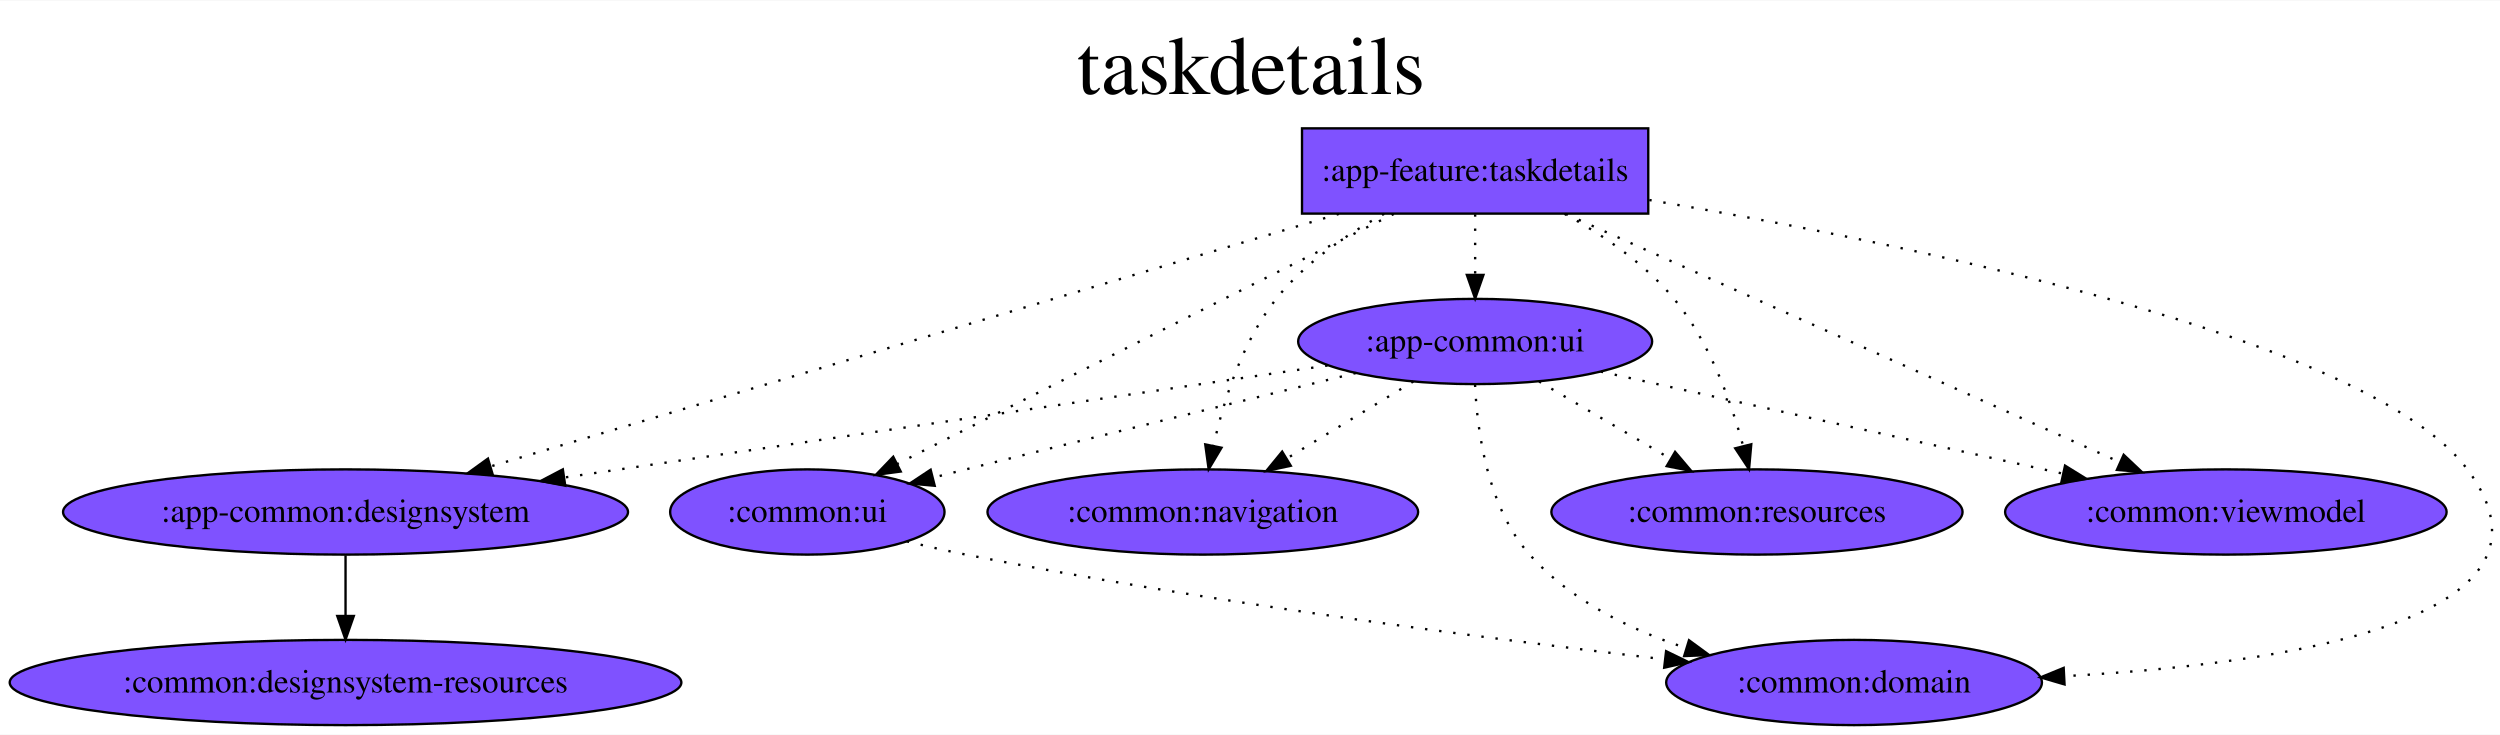
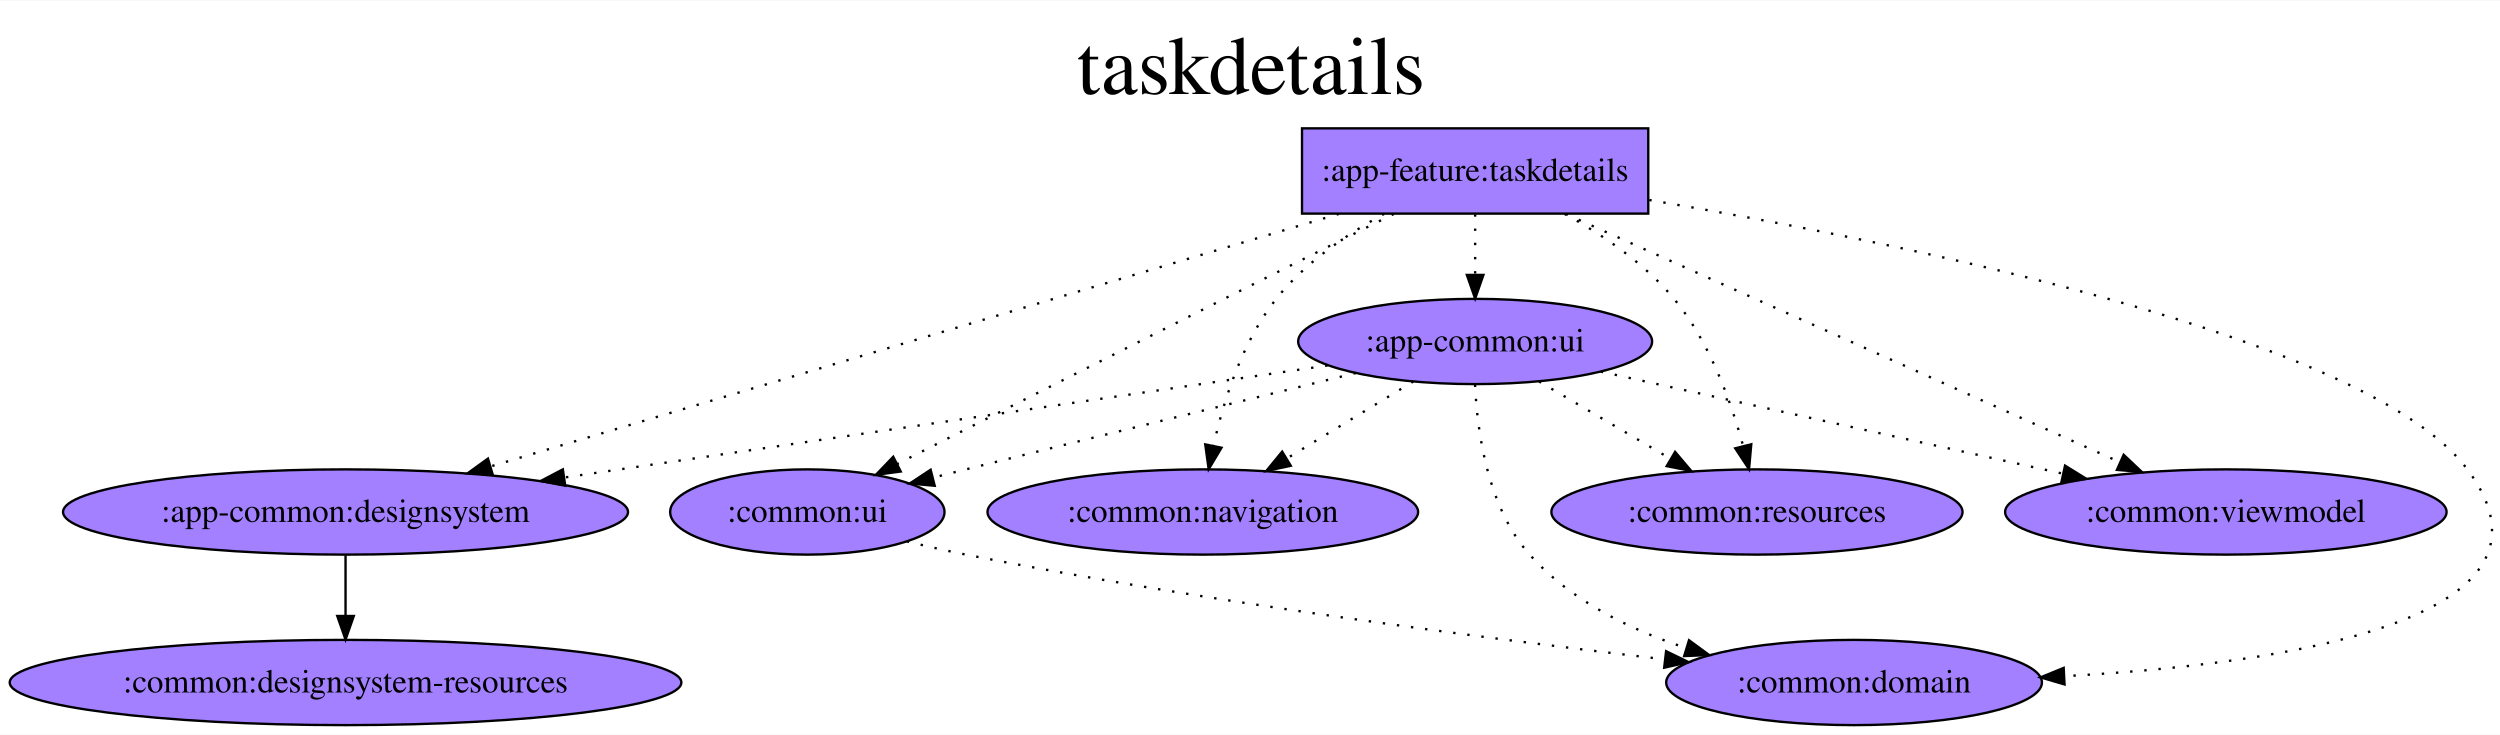
<svg xmlns="http://www.w3.org/2000/svg" width="1467px" height="431px" viewBox="0.00 0.00 1056.51 310.00">
  <g id="graph0" class="graph" transform="scale(1.000792 1.000792) rotate(0.0) translate(4.0 306.0)">
    <polygon fill="white" stroke="transparent" points="-4,4 -4,-306 1052.51,-306 1052.51,4 -4,4" />
    <text text-anchor="middle" x="524.25" y="-266.5" font-family="Times,serif" font-size="35.00">taskdetails
        </text>
    <g id="node1" class="node">
-       <polygon fill="#7f52ff" stroke="black" points="692.01,-252 545.8,-252 545.8,-216 692.01,-216 692.01,-252" />
+       <polygon fill="#A280FF" stroke="black" points="692.01,-252 545.8,-252 545.8,-216 692.01,-216 692.01,-252" />
      <text text-anchor="middle" x="618.91" y="-229.8" font-family="Times,serif" font-size="14.00">:app-feature:taskdetails
            </text>
    </g>
    <g id="node2" class="node">
-       <ellipse fill="#7f52ff" stroke="black" cx="141.91" cy="-90" rx="119.28" ry="18" />
+       <ellipse fill="#A280FF" stroke="black" cx="141.91" cy="-90" rx="119.28" ry="18" />
      <text text-anchor="middle" x="141.91" y="-85.8" font-family="Times,serif" font-size="14.00">:app-common:designsystem
            </text>
    </g>
    <g id="edge1" class="edge">
      <path fill="none" stroke="black" stroke-dasharray="1,5" d="M561.37,-215.87C470.88,-188.93 296.07,-136.89 203.27,-109.27" />
      <polygon fill="black" stroke="black" points="204.04,-105.85 193.46,-106.35 202.05,-112.55 204.04,-105.85" />
    </g>
    <g id="node4" class="node">
-       <ellipse fill="#7f52ff" stroke="black" cx="618.91" cy="-162" rx="74.74" ry="18" />
+       <ellipse fill="#A280FF" stroke="black" cx="618.91" cy="-162" rx="74.74" ry="18" />
      <text text-anchor="middle" x="618.91" y="-157.8" font-family="Times,serif" font-size="14.00">:app-common:ui
            </text>
    </g>
    <g id="edge2" class="edge">
      <path fill="none" stroke="black" stroke-dasharray="1,5" d="M618.91,-215.7C618.91,-207.98 618.91,-198.71 618.91,-190.11" />
      <polygon fill="black" stroke="black" points="622.41,-190.1 618.91,-180.1 615.41,-190.1 622.41,-190.1" />
    </g>
    <g id="node5" class="node">
-       <ellipse fill="#7f52ff" stroke="black" cx="778.91" cy="-18" rx="79.34" ry="18" />
+       <ellipse fill="#A280FF" stroke="black" cx="778.91" cy="-18" rx="79.34" ry="18" />
      <text text-anchor="middle" x="778.91" y="-13.8" font-family="Times,serif" font-size="14.00">:common:domain
            </text>
    </g>
    <g id="edge3" class="edge">
      <path fill="none" stroke="black" stroke-dasharray="1,5" d="M692.45,-221.74C801.2,-203.42 996.52,-163.54 1037.91,-108 1085.42,-44.24 960.33,-25.81 867.87,-20.68" />
      <polygon fill="black" stroke="black" points="867.79,-17.18 857.62,-20.16 867.43,-24.17 867.79,-17.18" />
    </g>
    <g id="node6" class="node">
-       <ellipse fill="#7f52ff" stroke="black" cx="503.91" cy="-90" rx="90.93" ry="18" />
+       <ellipse fill="#A280FF" stroke="black" cx="503.91" cy="-90" rx="90.93" ry="18" />
      <text text-anchor="middle" x="503.91" y="-85.8" font-family="Times,serif" font-size="14.00">:common:navigation
            </text>
    </g>
    <g id="edge4" class="edge">
      <path fill="none" stroke="black" stroke-dasharray="1,5" d="M580.48,-215.91C564.5,-207.15 546.92,-195.12 534.91,-180 520.56,-161.95 512.62,-136.81 508.37,-117.85" />
      <polygon fill="black" stroke="black" points="511.8,-117.14 506.38,-108.04 504.94,-118.53 511.8,-117.14" />
    </g>
    <g id="node7" class="node">
-       <ellipse fill="#7f52ff" stroke="black" cx="737.91" cy="-90" rx="86.82" ry="18" />
+       <ellipse fill="#A280FF" stroke="black" cx="737.91" cy="-90" rx="86.82" ry="18" />
      <text text-anchor="middle" x="737.91" y="-85.8" font-family="Times,serif" font-size="14.00">:common:resources
            </text>
    </g>
    <g id="edge5" class="edge">
      <path fill="none" stroke="black" stroke-dasharray="1,5" d="M656.63,-215.92C672.66,-207.1 690.48,-195.01 702.91,-180 717.82,-161.98 726.92,-136.83 732.09,-117.86" />
      <polygon fill="black" stroke="black" points="735.51,-118.6 734.57,-108.05 728.73,-116.89 735.51,-118.6" />
    </g>
    <g id="node8" class="node">
-       <ellipse fill="#7f52ff" stroke="black" cx="935.91" cy="-90" rx="93.22" ry="18" />
+       <ellipse fill="#A280FF" stroke="black" cx="935.91" cy="-90" rx="93.22" ry="18" />
      <text text-anchor="middle" x="935.91" y="-85.8" font-family="Times,serif" font-size="14.00">:common:viewmodel
            </text>
    </g>
    <g id="edge7" class="edge">
      <path fill="none" stroke="black" stroke-dasharray="1,5" d="M657.14,-215.87C716.04,-189.49 828.67,-139.04 891.23,-111.01" />
      <polygon fill="black" stroke="black" points="892.76,-114.16 900.46,-106.88 889.9,-107.77 892.76,-114.16" />
    </g>
    <g id="node9" class="node">
-       <ellipse fill="#7f52ff" stroke="black" cx="336.91" cy="-90" rx="57.93" ry="18" />
+       <ellipse fill="#A280FF" stroke="black" cx="336.91" cy="-90" rx="57.93" ry="18" />
      <text text-anchor="middle" x="336.91" y="-85.8" font-family="Times,serif" font-size="14.00">:common:ui
            </text>
    </g>
    <g id="edge6" class="edge">
      <path fill="none" stroke="black" stroke-dasharray="1,5" d="M584.52,-215.85C563.76,-205.5 536.8,-192.02 512.91,-180 465.31,-156.07 410.55,-128.35 374.92,-110.29" />
      <polygon fill="black" stroke="black" points="376.35,-107.09 365.85,-105.69 373.19,-113.33 376.35,-107.09" />
    </g>
    <g id="node3" class="node">
-       <ellipse fill="#7f52ff" stroke="black" cx="141.91" cy="-18" rx="141.81" ry="18" />
+       <ellipse fill="#A280FF" stroke="black" cx="141.91" cy="-18" rx="141.81" ry="18" />
      <text text-anchor="middle" x="141.91" y="-13.8" font-family="Times,serif" font-size="14.00">:common:designsystem-resources
            </text>
    </g>
    <g id="edge8" class="edge">
      <path fill="none" stroke="black" d="M141.91,-71.7C141.91,-63.98 141.91,-54.71 141.91,-46.11" />
      <polygon fill="black" stroke="black" points="145.41,-46.1 141.91,-36.1 138.41,-46.1 145.41,-46.1" />
    </g>
    <g id="edge9" class="edge">
      <path fill="none" stroke="black" stroke-dasharray="1,5" d="M556.55,-151.85C474.44,-139.8 329.39,-118.51 234.46,-104.58" />
      <polygon fill="black" stroke="black" points="234.69,-101.08 224.29,-103.09 233.67,-108 234.69,-101.08" />
    </g>
    <g id="edge10" class="edge">
      <path fill="none" stroke="black" stroke-dasharray="1,5" d="M618.87,-143.78C619.75,-124.1 624.08,-92.03 641.91,-72 659.04,-52.75 684,-40.43 707.94,-32.58" />
      <polygon fill="black" stroke="black" points="709.21,-35.85 717.75,-29.59 707.17,-29.16 709.21,-35.85" />
    </g>
    <g id="edge11" class="edge">
      <path fill="none" stroke="black" stroke-dasharray="1,5" d="M592.81,-145.12C577.01,-135.5 556.64,-123.1 539.39,-112.6" />
      <polygon fill="black" stroke="black" points="541.06,-109.52 530.7,-107.31 537.42,-115.5 541.06,-109.52" />
    </g>
    <g id="edge12" class="edge">
      <path fill="none" stroke="black" stroke-dasharray="1,5" d="M645.91,-145.12C662.26,-135.5 683.33,-123.1 701.19,-112.6" />
      <polygon fill="black" stroke="black" points="703.34,-115.39 710.18,-107.31 699.79,-109.36 703.34,-115.39" />
    </g>
    <g id="edge13" class="edge">
      <path fill="none" stroke="black" stroke-dasharray="1,5" d="M671.97,-149.28C725.53,-137.45 808.5,-119.13 867.1,-106.19" />
      <polygon fill="black" stroke="black" points="868,-109.58 877.01,-104 866.49,-102.74 868,-109.58" />
    </g>
    <g id="edge14" class="edge">
      <path fill="none" stroke="black" stroke-dasharray="1,5" d="M568.49,-148.67C524.9,-137.99 460.22,-122.09 403.91,-108 399.34,-106.86 394.61,-105.67 389.86,-104.47" />
      <polygon fill="black" stroke="black" points="390.7,-101.07 380.15,-102.02 388.98,-107.86 390.7,-101.07" />
    </g>
    <g id="edge16" class="edge">
      <path fill="none" stroke="black" stroke-dasharray="1,5" d="M378.92,-77.6C387.17,-75.57 395.78,-73.6 403.91,-72 505.01,-52.09 622.86,-36.7 699.06,-27.75" />
      <polygon fill="black" stroke="black" points="699.54,-31.22 709.07,-26.58 698.73,-24.26 699.54,-31.22" />
    </g>
  </g>
</svg>
